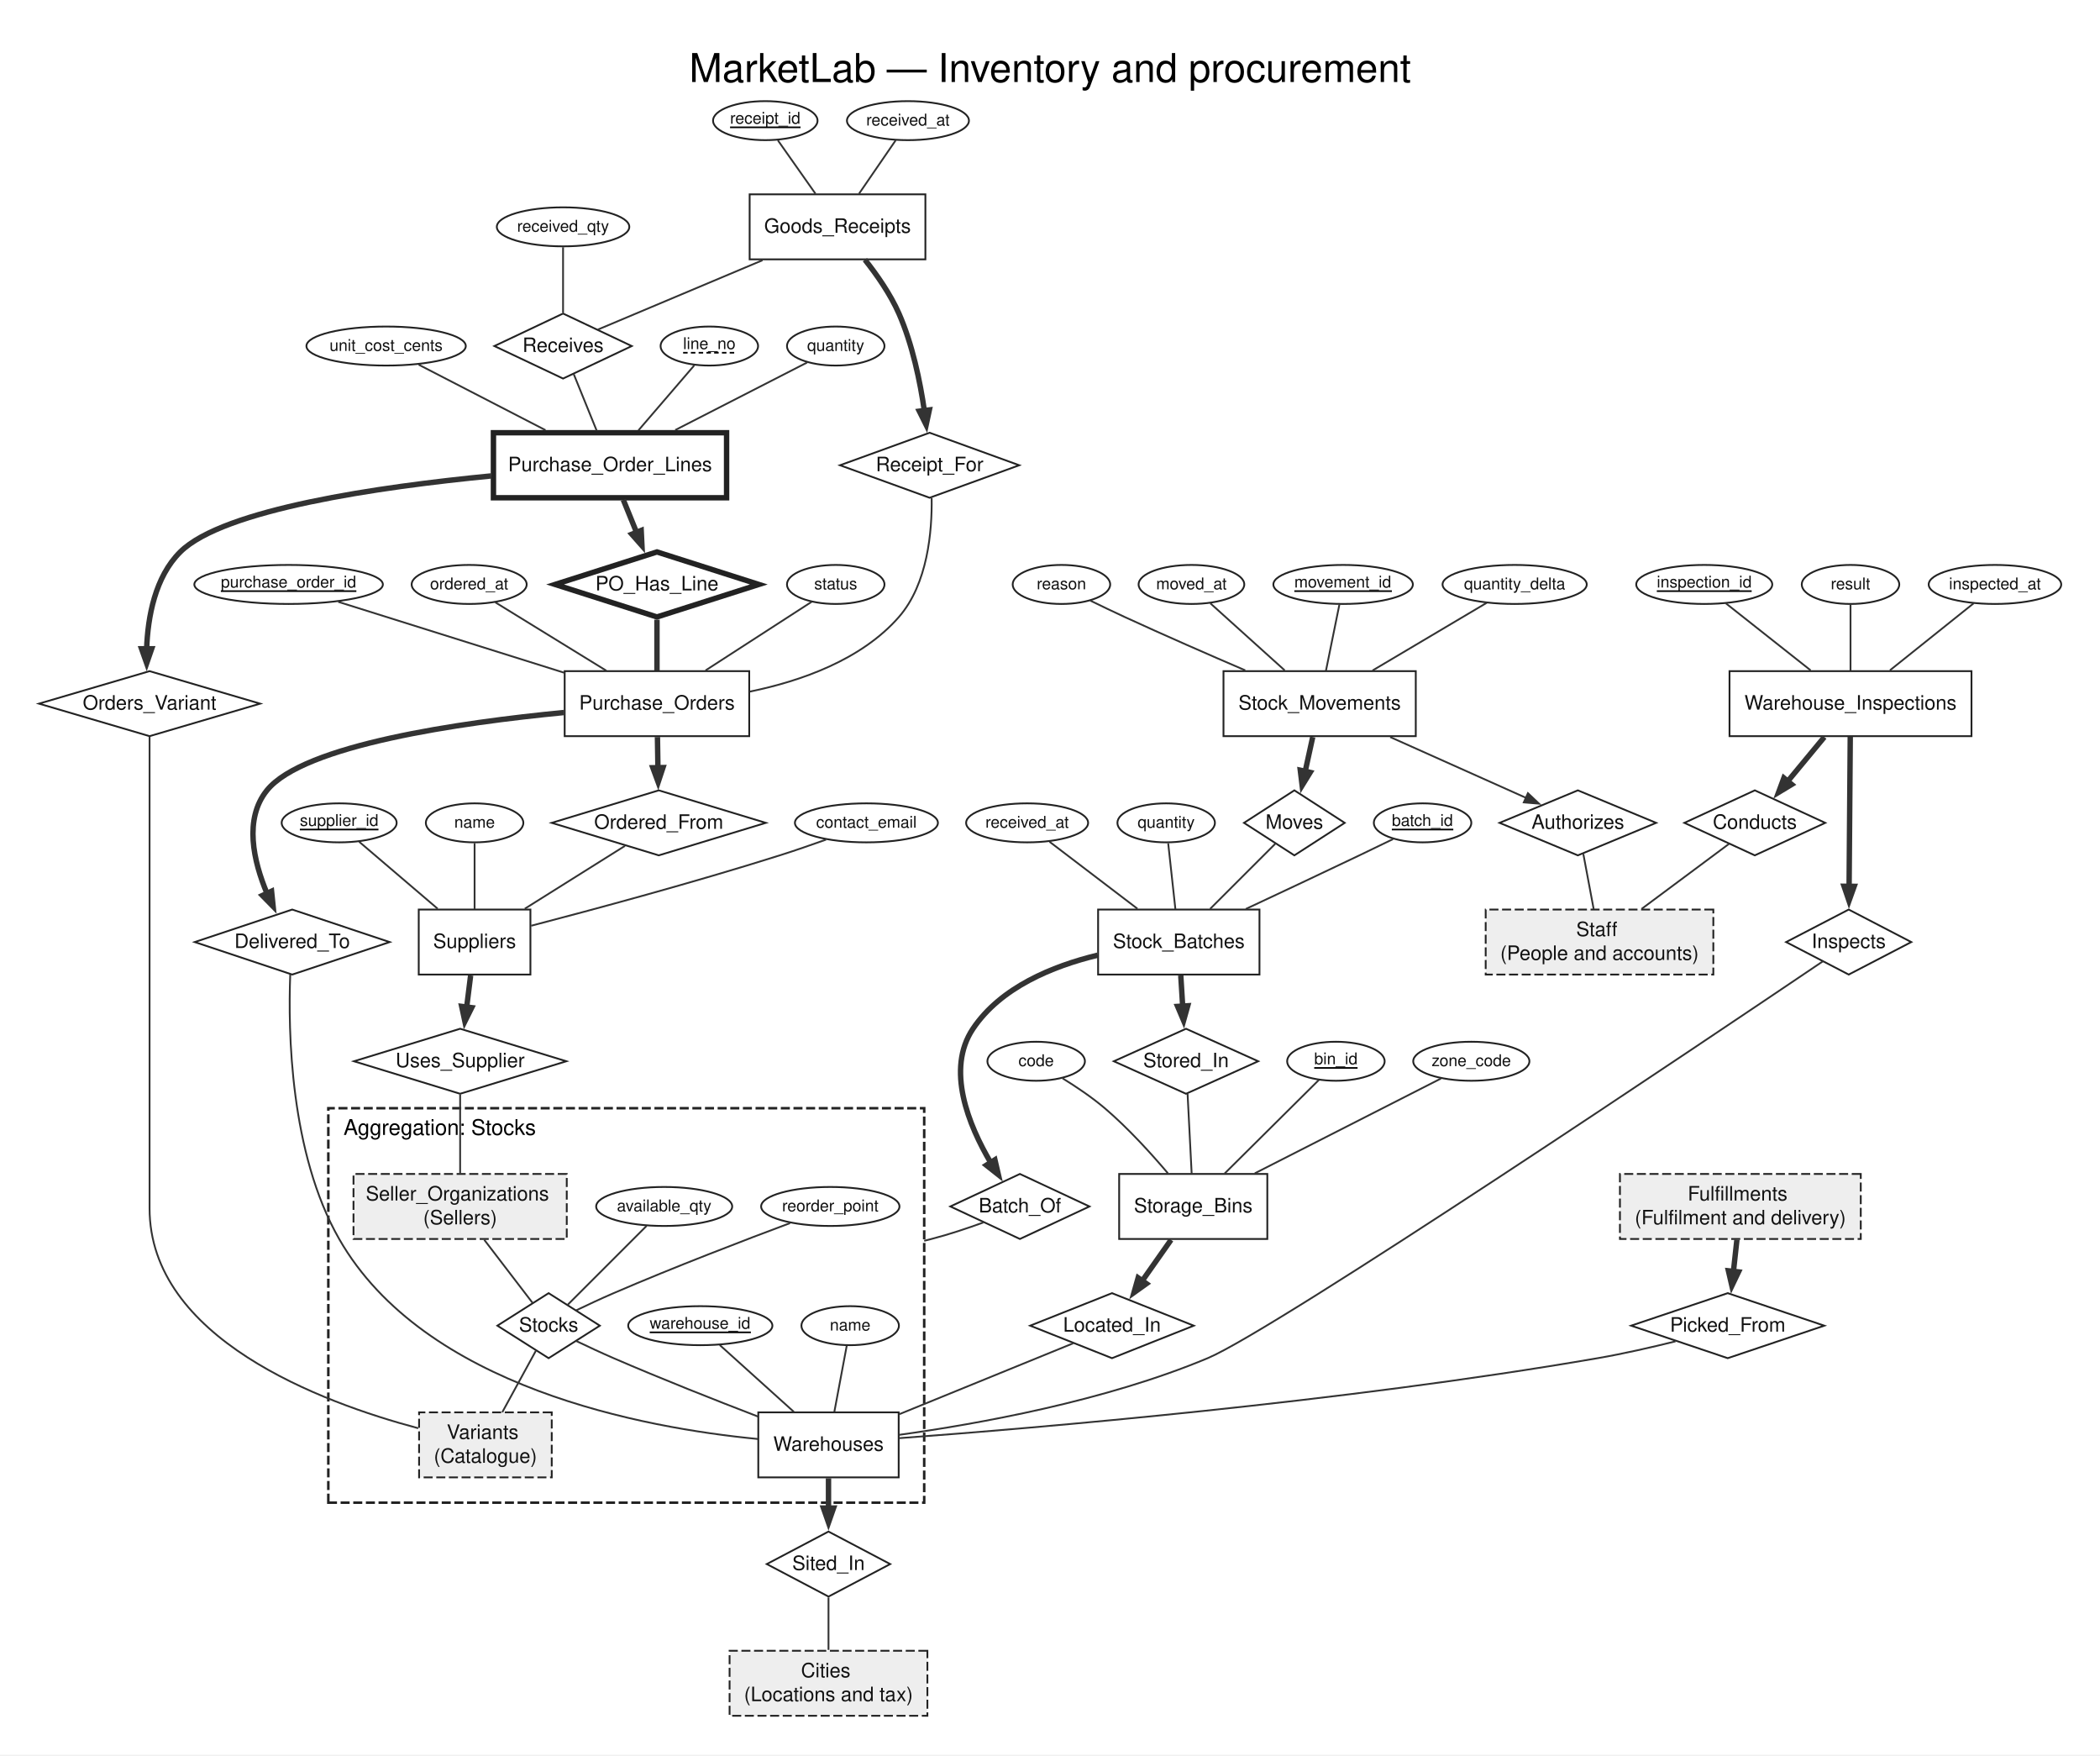
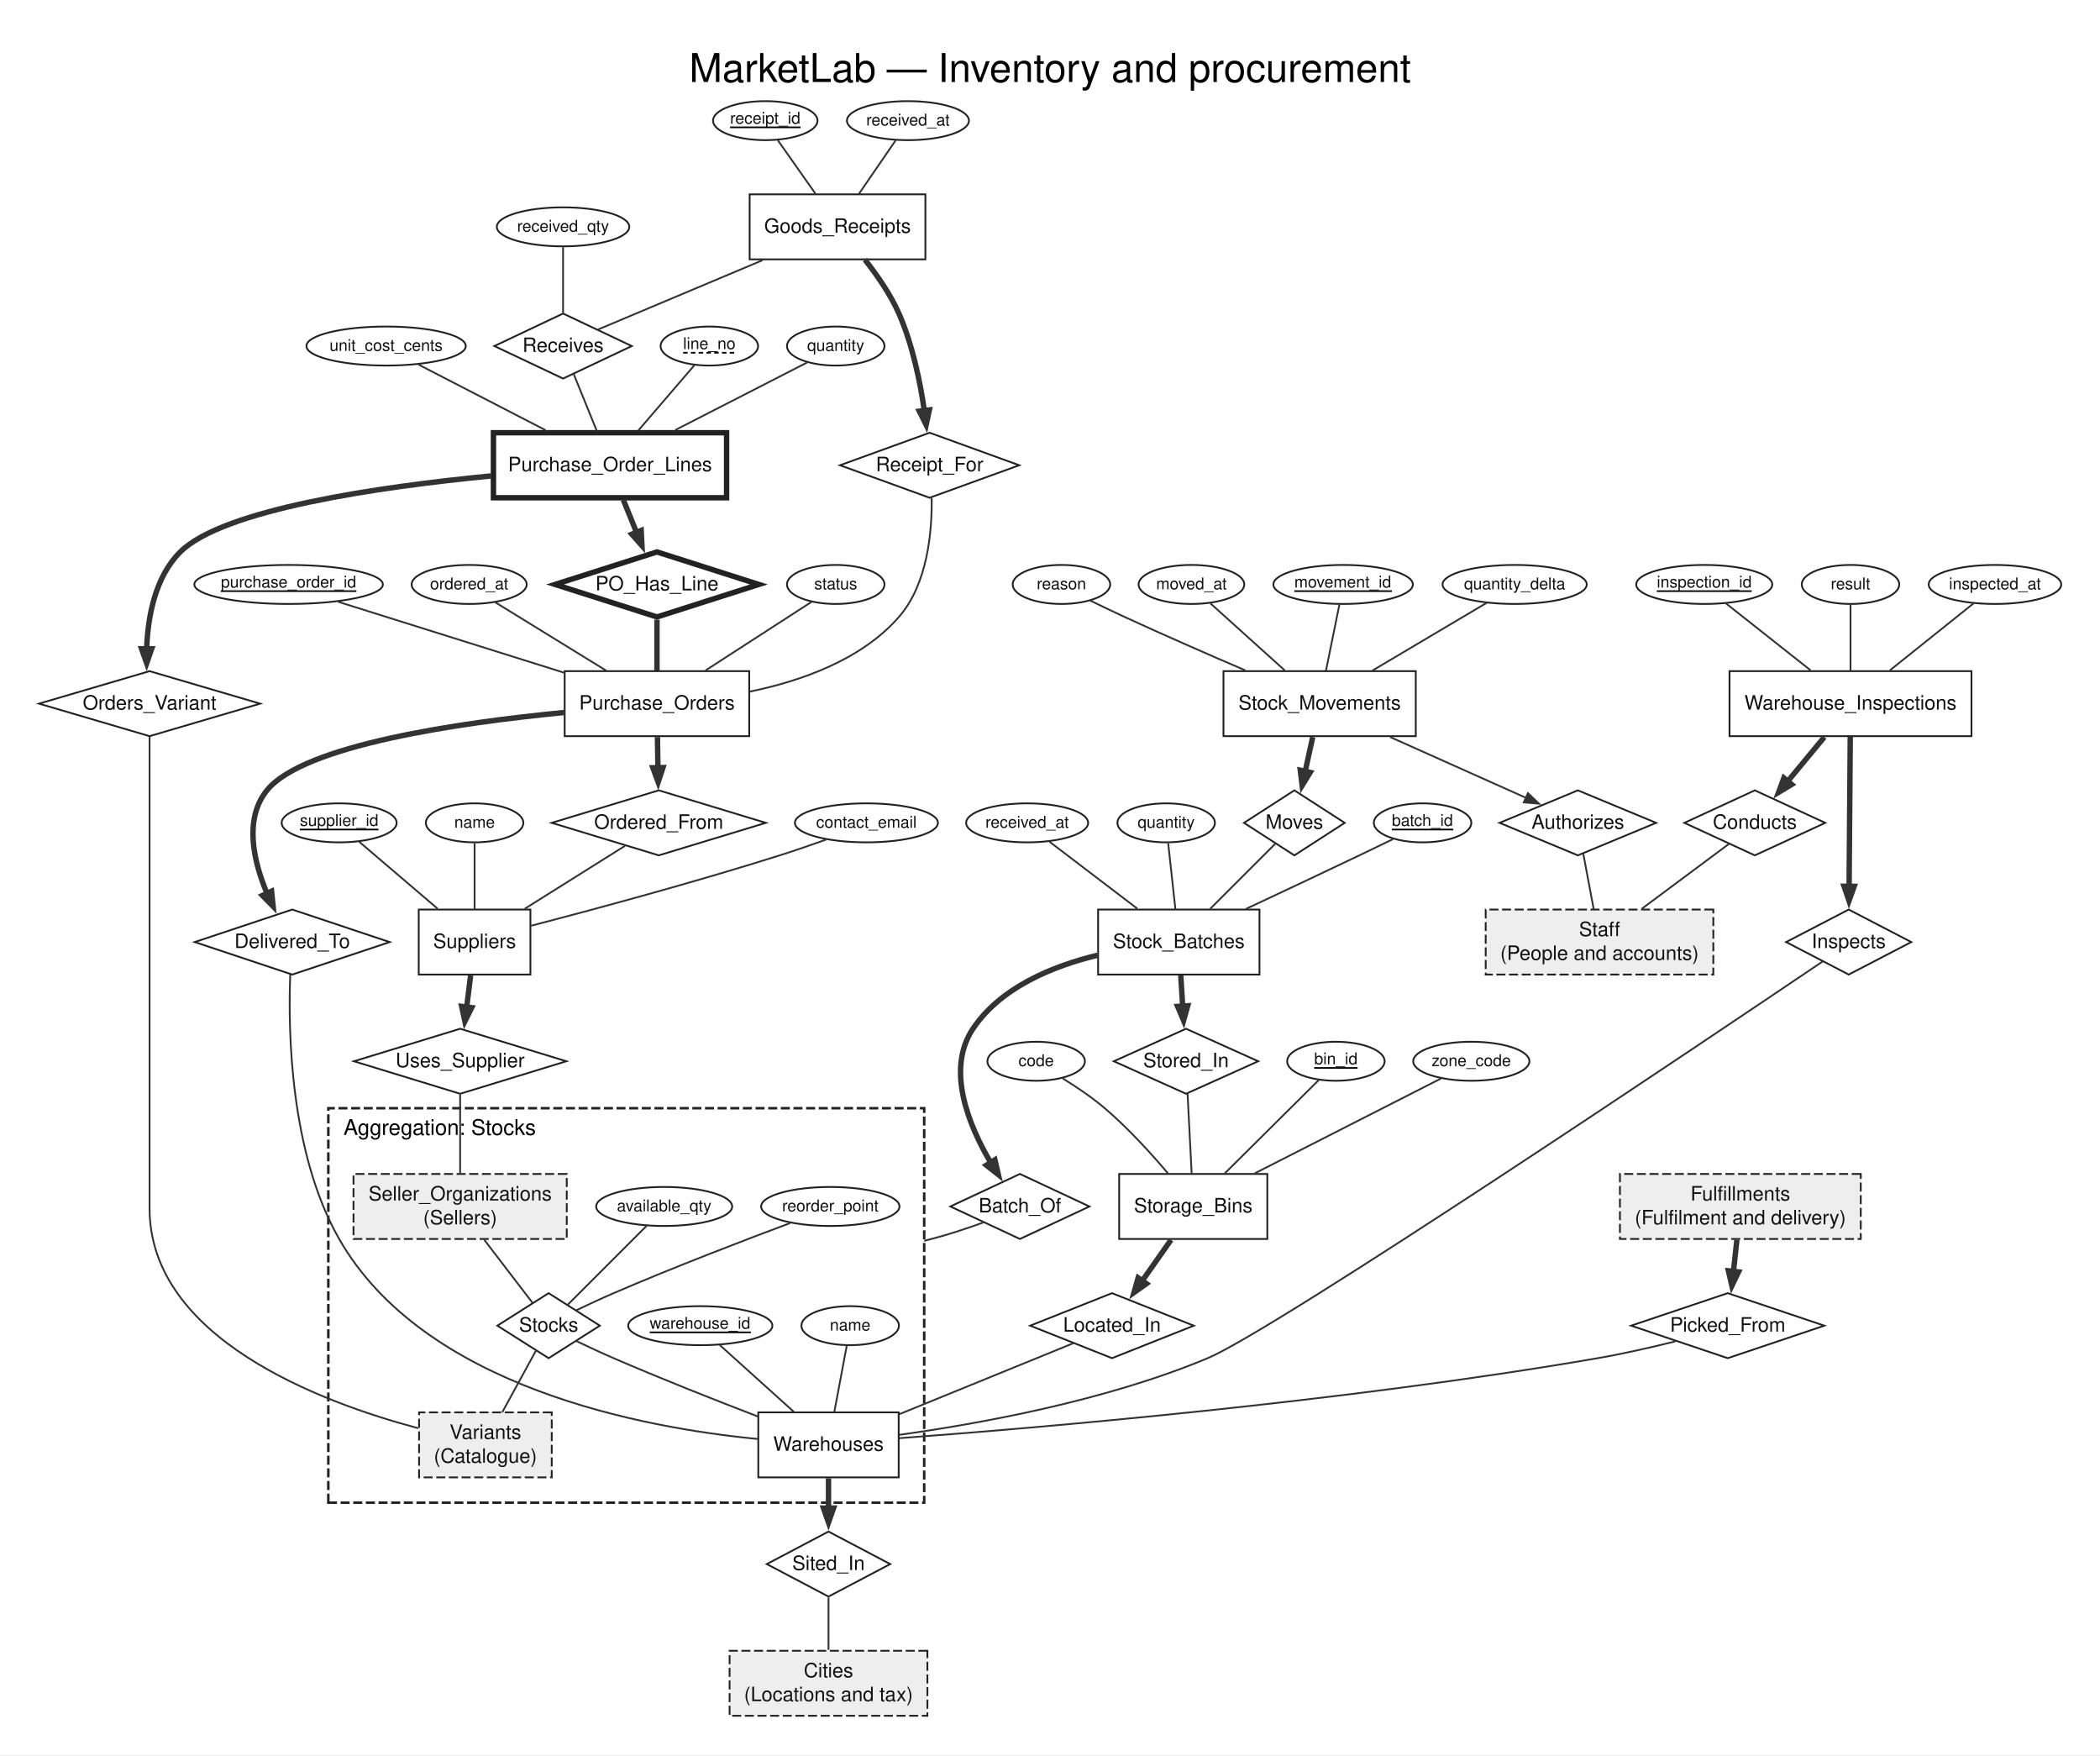
<svg xmlns="http://www.w3.org/2000/svg" width="1163pt" height="972pt" viewBox="0.00 0.00 1163.00 972.00">
  <g id="graph0" class="graph" transform="scale(1 1) rotate(0) translate(21.6 950)">
    <polygon fill="white" stroke="none" points="-21.6,21.6 -21.6,-950 1141.52,-950 1141.52,21.6 -21.6,21.6" />
    <text xml:space="preserve" text-anchor="middle" x="559.96" y="-904.6" font-family="Helvetica,sans-Serif" font-size="22.00">MarketLab — Inventory and procurement</text>
    <g id="clust1" class="cluster">
      <polygon fill="none" stroke="#222222" stroke-width="1.4" stroke-dasharray="5,2" points="160.23,-118 160.23,-336.4 490.23,-336.4 490.23,-118 160.23,-118" />
      <text xml:space="preserve" text-anchor="middle" x="221.92" y="-321.6" font-family="Helvetica,sans-Serif" font-size="12.00">Aggregation: Stocks</text>
    </g>
    <g id="node1" class="node">
      <polygon fill="#eeeeee" stroke="#222222" stroke-dasharray="5,2" points="492,-36 382.45,-36 382.45,0 492,0 492,-36" />
-       <text xml:space="preserve" text-anchor="middle" x="437.23" y="-21.3" font-family="Helvetica,sans-Serif" font-size="11.00" fill="#111111">Cities- </text>
+       <text xml:space="preserve" text-anchor="middle" x="437.23" y="-21.3" font-family="Helvetica,sans-Serif" font-size="11.00" fill="#111111">Cities</text>
      <text xml:space="preserve" text-anchor="middle" x="437.23" y="-8.1" font-family="Helvetica,sans-Serif" font-size="11.00" fill="#111111">(Locations and tax)</text>
    </g>
    <g id="node2" class="node">
      <polygon fill="#eeeeee" stroke="#222222" stroke-dasharray="5,2" points="1008.91,-300 875.54,-300 875.54,-264 1008.91,-264 1008.91,-300" />
-       <text xml:space="preserve" text-anchor="middle" x="942.23" y="-285.3" font-family="Helvetica,sans-Serif" font-size="11.00" fill="#111111">Fulfillments- </text>
+       <text xml:space="preserve" text-anchor="middle" x="942.23" y="-285.3" font-family="Helvetica,sans-Serif" font-size="11.00" fill="#111111">Fulfillments</text>
      <text xml:space="preserve" text-anchor="middle" x="942.23" y="-272.1" font-family="Helvetica,sans-Serif" font-size="11.00" fill="#111111">(Fulfilment and delivery)</text>
    </g>
    <g id="node58" class="node">
      <polygon fill="none" stroke="#222222" points="935.23,-234 881.74,-216 935.23,-198 988.71,-216 935.23,-234" />
      <text xml:space="preserve" text-anchor="middle" x="935.23" y="-212.7" font-family="Helvetica,sans-Serif" font-size="11.00" fill="#111111">Picked_From</text>
    </g>
    <g id="edge60" class="edge">
      <path fill="none" stroke="#333333" stroke-width="3" d="M940.31,-263.51C939.71,-257.97 939.02,-251.7 938.35,-245.59" />
      <polygon fill="#333333" stroke="#333333" stroke-width="3" points="941.19,-245.75 937.53,-238.1 935.62,-246.36 941.19,-245.75" />
    </g>
    <g id="node3" class="node">
      <polygon fill="none" stroke="#222222" points="490.89,-842.4 393.56,-842.4 393.56,-806.4 490.89,-806.4 490.89,-842.4" />
      <text xml:space="preserve" text-anchor="middle" x="442.23" y="-821.1" font-family="Helvetica,sans-Serif" font-size="11.00" fill="#111111">Goods_Receipts</text>
    </g>
    <g id="node55" class="node">
      <polygon fill="none" stroke="#222222" points="493.23,-710.4 443.6,-692.4 493.23,-674.4 542.85,-692.4 493.23,-710.4" />
      <text xml:space="preserve" text-anchor="middle" x="493.23" y="-689.1" font-family="Helvetica,sans-Serif" font-size="11.00" fill="#111111">Receipt_For</text>
    </g>
    <g id="edge54" class="edge">
      <path fill="none" stroke="#333333" stroke-width="3" d="M457.39,-806.2C464.1,-797.75 471.52,-787.09 476.23,-776.4 483.74,-759.29 487.99,-738.73 490.35,-722.34" />
      <polygon fill="#333333" stroke="#333333" stroke-width="3" points="493.09,-723.04 491.31,-714.76 487.53,-722.34 493.09,-723.04" />
    </g>
    <g id="node59" class="node">
      <polygon fill="none" stroke="#222222" points="290.23,-776.4 252.19,-758.4 290.23,-740.4 328.26,-758.4 290.23,-776.4" />
      <text xml:space="preserve" text-anchor="middle" x="290.23" y="-755.1" font-family="Helvetica,sans-Serif" font-size="11.00" fill="#111111">Receives</text>
    </g>
    <g id="edge63" class="edge">
      <path fill="none" stroke="#333333" d="M400.69,-805.91C370.98,-793.4 332.36,-777.14 309.53,-767.53" />
    </g>
    <g id="node4" class="node">
      <ellipse fill="none" stroke="#222222" cx="402.23" cy="-883.2" rx="28.93" ry="10.8" />
      <text xml:space="preserve" text-anchor="start" x="382.71" y="-881.5" font-family="Helvetica,sans-Serif" font-size="9.00" fill="#111111">receipt_id</text>
      <line x1="382.71" y1="-879.50" x2="421.75" y2="-879.50" stroke="black" stroke-width="0.9" />
    </g>
    <g id="edge1" class="edge">
      <path fill="none" stroke="#333333" d="M409.19,-872.31C414.92,-864.17 423.18,-852.44 430.01,-842.75" />
    </g>
    <g id="node5" class="node">
      <ellipse fill="none" stroke="#222222" cx="481.23" cy="-883.2" rx="33.78" ry="10.8" />
      <text xml:space="preserve" text-anchor="middle" x="481.23" y="-880.5" font-family="Helvetica,sans-Serif" font-size="9.00" fill="#111111">received_at</text>
    </g>
    <g id="edge2" class="edge">
      <path fill="none" stroke="#333333" d="M474.43,-872.31C468.85,-864.17 460.79,-852.44 454.14,-842.75" />
    </g>
    <g id="node6" class="node">
      <polygon fill="none" stroke="#222222" stroke-width="3" points="380.79,-710.4 251.67,-710.4 251.67,-674.4 380.79,-674.4 380.79,-710.4" />
      <text xml:space="preserve" text-anchor="middle" x="316.23" y="-689.1" font-family="Helvetica,sans-Serif" font-size="11.00" fill="#111111">Purchase_Order_Lines</text>
    </g>
    <g id="node53" class="node">
      <polygon fill="none" stroke="#222222" points="61.23,-578.4 0,-560.4 61.23,-542.4 122.45,-560.4 61.23,-578.4" />
      <text xml:space="preserve" text-anchor="middle" x="61.23" y="-557.1" font-family="Helvetica,sans-Serif" font-size="11.00" fill="#111111">Orders_Variant</text>
    </g>
    <g id="edge50" class="edge">
      <path fill="none" stroke="#333333" stroke-width="3" d="M250.43,-686.49C188.58,-680.49 102.06,-668.07 78.23,-644.4 64.27,-630.54 60.25,-608.51 59.6,-590.63" />
      <polygon fill="#333333" stroke="#333333" stroke-width="3" points="62.4,-590.79 59.63,-582.79 56.8,-590.78 62.4,-590.79" />
    </g>
    <g id="node54" class="node">
      <polygon fill="none" stroke="#222222" stroke-width="3" points="342.23,-644.4 285.82,-626.4 342.23,-608.4 398.63,-626.4 342.23,-644.4" />
      <text xml:space="preserve" text-anchor="middle" x="342.23" y="-623.1" font-family="Helvetica,sans-Serif" font-size="11.00" fill="#111111">PO_Has_Line</text>
    </g>
    <g id="edge52" class="edge">
      <path fill="none" stroke="#333333" stroke-width="3" d="M323.61,-673.23C325.91,-667.56 328.51,-661.16 331.02,-654.99" />
      <polygon fill="#333333" stroke="#333333" stroke-width="3" points="333.5,-656.32 333.92,-647.85 328.31,-654.21 333.5,-656.32" />
    </g>
    <g id="node7" class="node">
      <ellipse fill="none" stroke="#222222" cx="371.23" cy="-758.4" rx="27" ry="10.8" />
      <text xml:space="preserve" text-anchor="start" x="356.71" y="-756.7" font-family="Helvetica,sans-Serif" font-size="9.00" fill="#111111">line_no</text>
      <line x1="356.71" y1="-754.70" x2="385.75" y2="-754.70" stroke="black" stroke-width="0.9" stroke-dasharray="2.5,1.8" />
    </g>
    <g id="edge3" class="edge">
      <path fill="none" stroke="#333333" d="M362.87,-747.68C354.7,-738.17 342.04,-723.44 331.98,-711.73" />
    </g>
    <g id="node8" class="node">
      <ellipse fill="none" stroke="#222222" cx="441.23" cy="-758.4" rx="27" ry="10.8" />
      <text xml:space="preserve" text-anchor="middle" x="441.23" y="-755.7" font-family="Helvetica,sans-Serif" font-size="9.00" fill="#111111">quantity</text>
    </g>
    <g id="edge4" class="edge">
      <path fill="none" stroke="#333333" d="M425.39,-749.29C407.13,-739.94 376.52,-724.27 352.35,-711.89" />
    </g>
    <g id="node9" class="node">
      <ellipse fill="none" stroke="#222222" cx="192.23" cy="-758.4" rx="44.13" ry="10.8" />
      <text xml:space="preserve" text-anchor="middle" x="192.23" y="-755.7" font-family="Helvetica,sans-Serif" font-size="9.00" fill="#111111">unit_cost_cents</text>
    </g>
    <g id="edge5" class="edge">
      <path fill="none" stroke="#333333" d="M210.26,-748.09C228.59,-738.63 257.5,-723.71 280.5,-711.84" />
    </g>
    <g id="node10" class="node">
      <polygon fill="none" stroke="#222222" points="393.33,-578.4 291.12,-578.4 291.12,-542.4 393.33,-542.4 393.33,-578.4" />
      <text xml:space="preserve" text-anchor="middle" x="342.23" y="-557.1" font-family="Helvetica,sans-Serif" font-size="11.00" fill="#111111">Purchase_Orders</text>
    </g>
    <g id="node51" class="node">
      <polygon fill="none" stroke="#222222" points="140.23,-446.4 86.25,-428.4 140.23,-410.4 194.2,-428.4 140.23,-446.4" />
      <text xml:space="preserve" text-anchor="middle" x="140.23" y="-425.1" font-family="Helvetica,sans-Serif" font-size="11.00" fill="#111111">Delivered_To</text>
    </g>
    <g id="edge46" class="edge">
      <path fill="none" stroke="#333333" stroke-width="3" d="M290.63,-555.48C233.41,-549.94 146.48,-537.54 126.23,-512.4 113.41,-496.5 118.76,-473.22 126.26,-455.36" />
      <polygon fill="#333333" stroke="#333333" stroke-width="3" points="128.79,-456.56 129.66,-448.13 123.72,-454.18 128.79,-456.56" />
    </g>
    <g id="node52" class="node">
      <polygon fill="none" stroke="#222222" points="343.23,-512.4 283.94,-494.4 343.23,-476.4 402.51,-494.4 343.23,-512.4" />
      <text xml:space="preserve" text-anchor="middle" x="343.23" y="-491.1" font-family="Helvetica,sans-Serif" font-size="11.00" fill="#111111">Ordered_From</text>
    </g>
    <g id="edge48" class="edge">
      <path fill="none" stroke="#333333" stroke-width="3" d="M342.5,-541.91C342.58,-536.61 342.68,-530.62 342.77,-524.76" />
      <polygon fill="#333333" stroke="#333333" stroke-width="3" points="345.56,-525.01 342.89,-516.96 339.96,-524.92 345.56,-525.01" />
    </g>
    <g id="node11" class="node">
      <ellipse fill="none" stroke="#222222" cx="138.23" cy="-626.4" rx="52.21" ry="10.8" />
      <text xml:space="preserve" text-anchor="start" x="100.7" y="-624.7" font-family="Helvetica,sans-Serif" font-size="9.00" fill="#111111">purchase_order_id</text>
      <line x1="100.70" y1="-622.70" x2="175.76" y2="-622.70" stroke="black" stroke-width="0.9" />
    </g>
    <g id="edge6" class="edge">
      <path fill="none" stroke="#333333" d="M165.74,-616.77C197.71,-606.74 251.16,-589.97 290.88,-577.51" />
    </g>
    <g id="node12" class="node">
      <ellipse fill="none" stroke="#222222" cx="238.23" cy="-626.4" rx="31.85" ry="10.8" />
      <text xml:space="preserve" text-anchor="middle" x="238.23" y="-623.7" font-family="Helvetica,sans-Serif" font-size="9.00" fill="#111111">ordered_at</text>
    </g>
    <g id="edge7" class="edge">
      <path fill="none" stroke="#333333" d="M252.69,-616.5C268.54,-606.75 294.35,-590.86 314.2,-578.65" />
    </g>
    <g id="node13" class="node">
      <ellipse fill="none" stroke="#222222" cx="441.23" cy="-626.4" rx="27" ry="10.8" />
      <text xml:space="preserve" text-anchor="middle" x="441.23" y="-623.7" font-family="Helvetica,sans-Serif" font-size="9.00" fill="#111111">status</text>
    </g>
    <g id="edge8" class="edge">
      <path fill="none" stroke="#333333" d="M427.87,-616.77C412.88,-607.08 388.17,-591.1 369.13,-578.8" />
    </g>
    <g id="node14" class="node">
      <polygon fill="#eeeeee" stroke="#222222" stroke-dasharray="5,2" points="927.26,-446.4 801.19,-446.4 801.19,-410.4 927.26,-410.4 927.26,-446.4" />
-       <text xml:space="preserve" text-anchor="middle" x="864.23" y="-431.7" font-family="Helvetica,sans-Serif" font-size="11.00" fill="#111111">Staff- </text>
+       <text xml:space="preserve" text-anchor="middle" x="864.23" y="-431.7" font-family="Helvetica,sans-Serif" font-size="11.00" fill="#111111">Staff</text>
      <text xml:space="preserve" text-anchor="middle" x="864.23" y="-418.5" font-family="Helvetica,sans-Serif" font-size="11.00" fill="#111111">(People and accounts)</text>
    </g>
    <g id="node15" class="node">
      <polygon fill="none" stroke="#222222" points="675.91,-446.4 586.54,-446.4 586.54,-410.4 675.91,-410.4 675.91,-446.4" />
      <text xml:space="preserve" text-anchor="middle" x="631.23" y="-425.1" font-family="Helvetica,sans-Serif" font-size="11.00" fill="#111111">Stock_Batches</text>
    </g>
    <g id="node46" class="node">
      <polygon fill="none" stroke="#222222" points="635.23,-380.4 595.25,-362.4 635.23,-344.4 675.2,-362.4 635.23,-380.4" />
      <text xml:space="preserve" text-anchor="middle" x="635.23" y="-359.1" font-family="Helvetica,sans-Serif" font-size="11.00" fill="#111111">Stored_In</text>
    </g>
    <g id="edge36" class="edge">
      <path fill="none" stroke="#333333" stroke-width="3" d="M632.32,-409.91C632.65,-404.61 633.02,-398.62 633.39,-392.76" />
      <polygon fill="#333333" stroke="#333333" stroke-width="3" points="636.17,-393.12 633.88,-384.96 630.58,-392.77 636.17,-393.12" />
    </g>
    <g id="node47" class="node">
      <polygon fill="none" stroke="#222222" points="543.23,-300 504.71,-282 543.23,-264 581.74,-282 543.23,-300" />
      <text xml:space="preserve" text-anchor="middle" x="543.23" y="-278.7" font-family="Helvetica,sans-Serif" font-size="11.00" fill="#111111">Batch_Of</text>
    </g>
    <g id="edge38" class="edge">
      <path fill="none" stroke="#333333" stroke-width="3" d="M586.24,-421.12C561.41,-415.1 532.59,-403.35 517.23,-380.4 502.19,-357.94 514.75,-327.14 527.09,-306.23" />
      <polygon fill="#333333" stroke="#333333" stroke-width="3" points="529.39,-307.84 531.31,-299.58 524.66,-304.84 529.39,-307.84" />
    </g>
    <g id="node16" class="node">
      <ellipse fill="none" stroke="#222222" cx="766.23" cy="-494.4" rx="27" ry="10.8" />
      <text xml:space="preserve" text-anchor="start" x="749.21" y="-492.7" font-family="Helvetica,sans-Serif" font-size="9.00" fill="#111111">batch_id</text>
      <line x1="749.21" y1="-490.70" x2="783.25" y2="-490.70" stroke="black" stroke-width="0.9" />
    </g>
    <g id="edge9" class="edge">
      <path fill="none" stroke="#333333" d="M749.86,-485.4C743.99,-482.54 737.32,-479.31 731.23,-476.4 710.46,-466.48 687.18,-455.53 668.32,-446.7" />
    </g>
    <g id="node17" class="node">
      <ellipse fill="none" stroke="#222222" cx="547.23" cy="-494.4" rx="33.78" ry="10.8" />
      <text xml:space="preserve" text-anchor="middle" x="547.23" y="-491.7" font-family="Helvetica,sans-Serif" font-size="9.00" fill="#111111">received_at</text>
    </g>
    <g id="edge10" class="edge">
      <path fill="none" stroke="#333333" d="M559.62,-483.96C572.4,-474.22 592.62,-458.82 608.31,-446.86" />
    </g>
    <g id="node18" class="node">
      <ellipse fill="none" stroke="#222222" cx="624.23" cy="-494.4" rx="27" ry="10.8" />
      <text xml:space="preserve" text-anchor="middle" x="624.23" y="-491.7" font-family="Helvetica,sans-Serif" font-size="9.00" fill="#111111">quantity</text>
    </g>
    <g id="edge11" class="edge">
      <path fill="none" stroke="#333333" d="M625.35,-483.12C626.42,-473.29 628.06,-458.3 629.34,-446.65" />
    </g>
    <g id="node19" class="node">
      <polygon fill="none" stroke="#222222" points="762.47,-578.4 655.98,-578.4 655.98,-542.4 762.47,-542.4 762.47,-578.4" />
      <text xml:space="preserve" text-anchor="middle" x="709.23" y="-557.1" font-family="Helvetica,sans-Serif" font-size="11.00" fill="#111111">Stock_Movements</text>
    </g>
    <g id="node48" class="node">
      <polygon fill="none" stroke="#222222" points="852.23,-512.4 808.88,-494.4 852.23,-476.4 895.58,-494.4 852.23,-512.4" />
      <text xml:space="preserve" text-anchor="middle" x="852.23" y="-491.1" font-family="Helvetica,sans-Serif" font-size="11.00" fill="#111111">Authorizes</text>
    </g>
    <g id="edge40" class="edge">
      <path fill="none" stroke="#333333" d="M748.3,-541.91C772.14,-531.24 802.08,-517.84 823.69,-508.17" />
      <polygon fill="#333333" stroke="#333333" points="824.58,-510.84 830.73,-505.02 822.29,-505.73 824.58,-510.84" />
    </g>
    <g id="node49" class="node">
      <polygon fill="none" stroke="#222222" points="695.23,-512.4 667.34,-494.4 695.23,-476.4 723.11,-494.4 695.23,-512.4" />
      <text xml:space="preserve" text-anchor="middle" x="695.23" y="-491.1" font-family="Helvetica,sans-Serif" font-size="11.00" fill="#111111">Moves</text>
    </g>
    <g id="edge42" class="edge">
      <path fill="none" stroke="#333333" stroke-width="3" d="M705.4,-541.91C704.11,-536.03 702.65,-529.33 701.23,-522.87" />
      <polygon fill="#333333" stroke="#333333" stroke-width="3" points="703.99,-522.34 699.54,-515.12 698.51,-523.54 703.99,-522.34" />
    </g>
    <g id="node20" class="node">
      <ellipse fill="none" stroke="#222222" cx="722.23" cy="-626.4" rx="38.63" ry="10.8" />
      <text xml:space="preserve" text-anchor="start" x="695.21" y="-624.7" font-family="Helvetica,sans-Serif" font-size="9.00" fill="#111111">movement_id</text>
      <line x1="695.21" y1="-622.70" x2="749.25" y2="-622.70" stroke="black" stroke-width="0.9" />
    </g>
    <g id="edge12" class="edge">
      <path fill="none" stroke="#333333" d="M720.14,-615.12C718.14,-605.29 715.1,-590.3 712.73,-578.65" />
    </g>
    <g id="node21" class="node">
      <ellipse fill="none" stroke="#222222" cx="817.23" cy="-626.4" rx="39.93" ry="10.8" />
      <text xml:space="preserve" text-anchor="middle" x="817.23" y="-623.7" font-family="Helvetica,sans-Serif" font-size="9.00" fill="#111111">quantity_delta</text>
    </g>
    <g id="edge13" class="edge">
      <path fill="none" stroke="#333333" d="M801.75,-616.23C785.3,-606.48 758.91,-590.84 738.51,-578.75" />
    </g>
    <g id="node22" class="node">
      <ellipse fill="none" stroke="#222222" cx="566.23" cy="-626.4" rx="27" ry="10.8" />
      <text xml:space="preserve" text-anchor="middle" x="566.23" y="-623.7" font-family="Helvetica,sans-Serif" font-size="9.00" fill="#111111">reason</text>
    </g>
    <g id="edge14" class="edge">
      <path fill="none" stroke="#333333" d="M582.19,-617.47C588.14,-614.56 594.97,-611.28 601.23,-608.4 623.14,-598.31 647.8,-587.54 668.02,-578.85" />
    </g>
    <g id="node23" class="node">
      <ellipse fill="none" stroke="#222222" cx="638.23" cy="-626.4" rx="29.26" ry="10.8" />
      <text xml:space="preserve" text-anchor="middle" x="638.23" y="-623.7" font-family="Helvetica,sans-Serif" font-size="9.00" fill="#111111">moved_at</text>
    </g>
    <g id="edge15" class="edge">
      <path fill="none" stroke="#333333" d="M648.7,-615.96C659.5,-606.22 676.59,-590.82 689.86,-578.86" />
    </g>
    <g id="node24" class="node">
      <polygon fill="none" stroke="#222222" points="680.25,-300 598.2,-300 598.2,-264 680.25,-264 680.25,-300" />
      <text xml:space="preserve" text-anchor="middle" x="639.23" y="-278.7" font-family="Helvetica,sans-Serif" font-size="11.00" fill="#111111">Storage_Bins</text>
    </g>
    <g id="node45" class="node">
      <polygon fill="none" stroke="#222222" points="594.23,-234 548.93,-216 594.23,-198 639.52,-216 594.23,-234" />
      <text xml:space="preserve" text-anchor="middle" x="594.23" y="-212.7" font-family="Helvetica,sans-Serif" font-size="11.00" fill="#111111">Located_In</text>
    </g>
    <g id="edge34" class="edge">
      <path fill="none" stroke="#333333" stroke-width="3" d="M626.93,-263.51C621.98,-256.47 616.19,-248.23 610.87,-240.67" />
      <polygon fill="#333333" stroke="#333333" stroke-width="3" points="613.3,-239.26 606.41,-234.33 608.72,-242.48 613.3,-239.26" />
    </g>
    <g id="node25" class="node">
      <ellipse fill="none" stroke="#222222" cx="718.23" cy="-362.4" rx="27" ry="10.8" />
      <text xml:space="preserve" text-anchor="start" x="706.22" y="-360.7" font-family="Helvetica,sans-Serif" font-size="9.00" fill="#111111">bin_id</text>
      <line x1="706.22" y1="-358.70" x2="730.24" y2="-358.70" stroke="black" stroke-width="0.9" />
    </g>
    <g id="edge16" class="edge">
      <path fill="none" stroke="#333333" d="M708.85,-352.1C696.02,-339.36 672.74,-316.26 656.65,-300.29" />
    </g>
    <g id="node26" class="node">
      <ellipse fill="none" stroke="#222222" cx="793.23" cy="-362.4" rx="32.17" ry="10.8" />
      <text xml:space="preserve" text-anchor="middle" x="793.23" y="-359.7" font-family="Helvetica,sans-Serif" font-size="9.00" fill="#111111">zone_code</text>
    </g>
    <g id="edge17" class="edge">
      <path fill="none" stroke="#333333" d="M776.45,-352.86C751.82,-340.32 705.32,-316.65 673.33,-300.36" />
    </g>
    <g id="node27" class="node">
      <ellipse fill="none" stroke="#222222" cx="552.23" cy="-362.4" rx="27" ry="10.8" />
      <text xml:space="preserve" text-anchor="middle" x="552.23" y="-359.7" font-family="Helvetica,sans-Serif" font-size="9.00" fill="#111111">code</text>
    </g>
    <g id="edge18" class="edge">
      <path fill="none" stroke="#333333" d="M566.89,-352.93C574.21,-348.42 583.01,-342.54 590.23,-336.4 603.07,-325.47 615.89,-311.35 625.19,-300.38" />
    </g>
    <g id="node28" class="node">
      <polygon fill="none" stroke="#222222" points="272.15,-446.4 210.3,-446.4 210.3,-410.4 272.15,-410.4 272.15,-446.4" />
      <text xml:space="preserve" text-anchor="middle" x="241.23" y="-425.1" font-family="Helvetica,sans-Serif" font-size="11.00" fill="#111111">Suppliers</text>
    </g>
    <g id="node50" class="node">
      <polygon fill="none" stroke="#222222" points="233.23,-380.4 174.41,-362.4 233.23,-344.4 292.04,-362.4 233.23,-380.4" />
      <text xml:space="preserve" text-anchor="middle" x="233.23" y="-359.1" font-family="Helvetica,sans-Serif" font-size="11.00" fill="#111111">Uses_Supplier</text>
    </g>
    <g id="edge44" class="edge">
      <path fill="none" stroke="#333333" stroke-width="3" d="M239.04,-409.91C238.35,-404.37 237.56,-398.1 236.8,-391.99" />
      <polygon fill="#333333" stroke="#333333" stroke-width="3" points="239.63,-392.08 235.86,-384.49 234.08,-392.78 239.63,-392.08" />
    </g>
    <g id="node29" class="node">
      <ellipse fill="none" stroke="#222222" cx="166.23" cy="-494.4" rx="31.84" ry="10.8" />
      <text xml:space="preserve" text-anchor="start" x="144.46" y="-492.7" font-family="Helvetica,sans-Serif" font-size="9.00" fill="#111111">supplier_id</text>
      <line x1="144.46" y1="-490.70" x2="188.00" y2="-490.70" stroke="black" stroke-width="0.9" />
    </g>
    <g id="edge19" class="edge">
      <path fill="none" stroke="#333333" d="M177.29,-483.96C188.7,-474.22 206.75,-458.82 220.77,-446.86" />
    </g>
    <g id="node30" class="node">
      <ellipse fill="none" stroke="#222222" cx="241.23" cy="-494.4" rx="27" ry="10.8" />
      <text xml:space="preserve" text-anchor="middle" x="241.23" y="-491.7" font-family="Helvetica,sans-Serif" font-size="9.00" fill="#111111">name</text>
    </g>
    <g id="edge20" class="edge">
      <path fill="none" stroke="#333333" d="M241.23,-483.12C241.23,-473.29 241.23,-458.3 241.23,-446.65" />
    </g>
    <g id="node31" class="node">
      <ellipse fill="none" stroke="#222222" cx="458.23" cy="-494.4" rx="39.6" ry="10.8" />
      <text xml:space="preserve" text-anchor="middle" x="458.23" y="-491.7" font-family="Helvetica,sans-Serif" font-size="9.00" fill="#111111">contact_email</text>
    </g>
    <g id="edge21" class="edge">
      <path fill="none" stroke="#333333" d="M435.87,-485.12C427.82,-482.24 418.66,-479.06 410.23,-476.4 362.6,-461.36 306.64,-446.3 272.56,-437.42" />
    </g>
    <g id="node32" class="node">
      <polygon fill="none" stroke="#222222" points="1070.23,-578.4 936.22,-578.4 936.22,-542.4 1070.23,-542.4 1070.23,-578.4" />
      <text xml:space="preserve" text-anchor="middle" x="1003.23" y="-557.1" font-family="Helvetica,sans-Serif" font-size="11.00" fill="#111111">Warehouse_Inspections</text>
    </g>
    <g id="node56" class="node">
      <polygon fill="none" stroke="#222222" points="950.23,-512.4 911.22,-494.4 950.23,-476.4 989.23,-494.4 950.23,-512.4" />
      <text xml:space="preserve" text-anchor="middle" x="950.23" y="-491.1" font-family="Helvetica,sans-Serif" font-size="11.00" fill="#111111">Conducts</text>
    </g>
    <g id="edge56" class="edge">
      <path fill="none" stroke="#333333" stroke-width="3" d="M988.74,-541.91C982.45,-534.31 975.01,-525.33 968.36,-517.29" />
      <polygon fill="#333333" stroke="#333333" stroke-width="3" points="970.65,-515.67 963.39,-511.29 966.33,-519.24 970.65,-515.67" />
    </g>
    <g id="node57" class="node">
      <polygon fill="none" stroke="#222222" points="1002.23,-446.4 967.57,-428.4 1002.23,-410.4 1036.88,-428.4 1002.23,-446.4" />
      <text xml:space="preserve" text-anchor="middle" x="1002.23" y="-425.1" font-family="Helvetica,sans-Serif" font-size="11.00" fill="#111111">Inspects</text>
    </g>
    <g id="edge58" class="edge">
      <path fill="none" stroke="#333333" stroke-width="3" d="M1003.09,-542.14C1002.93,-520.96 1002.65,-484.73 1002.45,-459.06" />
      <polygon fill="#333333" stroke="#333333" stroke-width="3" points="1005.26,-459.25 1002.39,-451.27 999.66,-459.3 1005.26,-459.25" />
    </g>
    <g id="node33" class="node">
      <ellipse fill="none" stroke="#222222" cx="922.23" cy="-626.4" rx="37.67" ry="10.8" />
      <text xml:space="preserve" text-anchor="start" x="895.96" y="-624.7" font-family="Helvetica,sans-Serif" font-size="9.00" fill="#111111">inspection_id</text>
      <line x1="895.96" y1="-622.70" x2="948.50" y2="-622.70" stroke="black" stroke-width="0.9" />
    </g>
    <g id="edge22" class="edge">
      <path fill="none" stroke="#333333" d="M934.18,-615.96C946.5,-606.22 965.99,-590.82 981.13,-578.86" />
    </g>
    <g id="node34" class="node">
      <ellipse fill="none" stroke="#222222" cx="1003.23" cy="-626.4" rx="27" ry="10.8" />
      <text xml:space="preserve" text-anchor="middle" x="1003.23" y="-623.7" font-family="Helvetica,sans-Serif" font-size="9.00" fill="#111111">result</text>
    </g>
    <g id="edge23" class="edge">
      <path fill="none" stroke="#333333" d="M1003.23,-615.12C1003.23,-605.29 1003.23,-590.3 1003.23,-578.65" />
    </g>
    <g id="node35" class="node">
      <ellipse fill="none" stroke="#222222" cx="1083.23" cy="-626.4" rx="36.7" ry="10.8" />
      <text xml:space="preserve" text-anchor="middle" x="1083.23" y="-623.7" font-family="Helvetica,sans-Serif" font-size="9.00" fill="#111111">inspected_at</text>
    </g>
    <g id="edge24" class="edge">
      <path fill="none" stroke="#333333" d="M1071.42,-615.96C1059.25,-606.22 1040,-590.82 1025.05,-578.86" />
    </g>
    <g id="node36" class="node">
      <polygon fill="#eeeeee" stroke="#222222" stroke-dasharray="5,2" points="292.28,-300 174.17,-300 174.17,-264 292.28,-264 292.28,-300" />
-       <text xml:space="preserve" text-anchor="middle" x="233.23" y="-285.3" font-family="Helvetica,sans-Serif" font-size="11.00" fill="#111111">Seller_Organizations- </text>
+       <text xml:space="preserve" text-anchor="middle" x="233.23" y="-285.3" font-family="Helvetica,sans-Serif" font-size="11.00" fill="#111111">Seller_Organizations</text>
      <text xml:space="preserve" text-anchor="middle" x="233.23" y="-272.1" font-family="Helvetica,sans-Serif" font-size="11.00" fill="#111111">(Sellers)</text>
    </g>
    <g id="node41" class="node">
      <polygon fill="none" stroke="#222222" points="282.23,-234 253.86,-216 282.23,-198 310.59,-216 282.23,-234" />
      <text xml:space="preserve" text-anchor="middle" x="282.23" y="-212.7" font-family="Helvetica,sans-Serif" font-size="11.00" fill="#111111">Stocks</text>
    </g>
    <g id="edge29" class="edge">
      <path fill="none" stroke="#333333" d="M246.61,-263.51C255.12,-252.41 265.88,-238.35 273.34,-228.61" />
    </g>
    <g id="node37" class="node">
      <polygon fill="#eeeeee" stroke="#222222" stroke-dasharray="5,2" points="283.96,-168 210.49,-168 210.49,-132 283.96,-132 283.96,-168" />
-       <text xml:space="preserve" text-anchor="middle" x="247.23" y="-153.3" font-family="Helvetica,sans-Serif" font-size="11.00" fill="#111111">Variants- </text>
+       <text xml:space="preserve" text-anchor="middle" x="247.23" y="-153.3" font-family="Helvetica,sans-Serif" font-size="11.00" fill="#111111">Variants</text>
      <text xml:space="preserve" text-anchor="middle" x="247.23" y="-140.1" font-family="Helvetica,sans-Serif" font-size="11.00" fill="#111111">(Catalogue)</text>
    </g>
    <g id="node38" class="node">
      <polygon fill="none" stroke="#222222" points="476.1,-168 398.35,-168 398.35,-132 476.1,-132 476.1,-168" />
      <text xml:space="preserve" text-anchor="middle" x="437.23" y="-146.7" font-family="Helvetica,sans-Serif" font-size="11.00" fill="#111111">Warehouses</text>
    </g>
    <g id="node44" class="node">
      <polygon fill="none" stroke="#222222" points="437.23,-102 403.05,-84 437.23,-66 471.4,-84 437.23,-102" />
      <text xml:space="preserve" text-anchor="middle" x="437.23" y="-80.7" font-family="Helvetica,sans-Serif" font-size="11.00" fill="#111111">Sited_In</text>
    </g>
    <g id="edge32" class="edge">
      <path fill="none" stroke="#333333" stroke-width="3" d="M437.23,-131.51C437.23,-126.29 437.23,-120.42 437.23,-114.64" />
      <polygon fill="#333333" stroke="#333333" stroke-width="3" points="440.03,-115.01 437.23,-107.01 434.43,-115.01 440.03,-115.01" />
    </g>
    <g id="node39" class="node">
      <ellipse fill="none" stroke="#222222" cx="366.23" cy="-216" rx="39.93" ry="10.8" />
      <text xml:space="preserve" text-anchor="start" x="338.21" y="-214.3" font-family="Helvetica,sans-Serif" font-size="9.00" fill="#111111">warehouse_id</text>
      <line x1="338.21" y1="-212.30" x2="394.25" y2="-212.30" stroke="black" stroke-width="0.9" />
    </g>
    <g id="edge25" class="edge">
      <path fill="none" stroke="#333333" d="M377.01,-205.28C387.87,-195.49 404.86,-180.17 418.03,-168.3" />
    </g>
    <g id="node40" class="node">
      <ellipse fill="none" stroke="#222222" cx="449.23" cy="-216" rx="27" ry="10.8" />
      <text xml:space="preserve" text-anchor="middle" x="449.23" y="-213.3" font-family="Helvetica,sans-Serif" font-size="9.00" fill="#111111">name</text>
    </g>
    <g id="edge26" class="edge">
      <path fill="none" stroke="#333333" d="M447.35,-205C445.52,-195.23 442.69,-180.15 440.49,-168.4" />
    </g>
    <g id="edge30" class="edge">
      <path fill="none" stroke="#333333" d="M275.14,-202.05C269.79,-192.26 262.39,-178.73 256.56,-168.06" />
    </g>
    <g id="edge31" class="edge">
      <path fill="none" stroke="#333333" d="M297.54,-207.5C303.9,-204.46 311.38,-200.97 318.23,-198 344.62,-186.57 374.76,-174.68 398.11,-165.71" />
    </g>
    <g id="node42" class="node">
      <ellipse fill="none" stroke="#222222" cx="346.23" cy="-282" rx="37.67" ry="10.8" />
      <text xml:space="preserve" text-anchor="middle" x="346.23" y="-279.3" font-family="Helvetica,sans-Serif" font-size="9.00" fill="#111111">available_qty</text>
    </g>
    <g id="edge27" class="edge">
      <path fill="none" stroke="#333333" d="M336.51,-271.28C324.76,-259.53 305.05,-239.83 292.89,-227.67" />
    </g>
    <g id="node43" class="node">
      <ellipse fill="none" stroke="#222222" cx="438.23" cy="-282" rx="38.31" ry="10.8" />
      <text xml:space="preserve" text-anchor="middle" x="438.23" y="-279.3" font-family="Helvetica,sans-Serif" font-size="9.00" fill="#111111">reorder_point</text>
    </g>
    <g id="edge28" class="edge">
      <path fill="none" stroke="#333333" d="M415.92,-272.78C391.69,-263.73 351.92,-248.53 318.23,-234 311.37,-231.04 303.89,-227.56 297.54,-224.51" />
    </g>
    <g id="edge33" class="edge">
      <path fill="none" stroke="#333333" d="M437.23,-65.51C437.23,-56.48 437.23,-45.49 437.23,-36.47" />
    </g>
    <g id="edge35" class="edge">
      <path fill="none" stroke="#333333" d="M572.72,-206.24C548.03,-196.17 507.02,-179.45 476.57,-167.04" />
    </g>
    <g id="edge37" class="edge">
      <path fill="none" stroke="#333333" d="M636.09,-344.39C636.76,-331.33 637.68,-313.37 638.35,-300.25" />
    </g>
    <g id="edge39" class="edge">
      <path fill="none" stroke="#333333" d="M522.95,-273.12C514.21,-269.95 503.82,-266.46 494.23,-264 492.87,-263.65 491.54,-263.32 490.22,-262.99" />
    </g>
    <g id="edge41" class="edge">
      <path fill="none" stroke="#333333" d="M855.25,-477.25C857,-467.92 859.2,-456.18 860.99,-446.67" />
    </g>
    <g id="edge43" class="edge">
      <path fill="none" stroke="#333333" d="M684.66,-482.83C674.86,-473.03 660.1,-458.27 648.57,-446.75" />
    </g>
    <g id="edge45" class="edge">
      <path fill="none" stroke="#333333" d="M233.23,-344C233.23,-331.01 233.23,-313.33 233.23,-300.35" />
    </g>
    <g id="edge47" class="edge">
      <path fill="none" stroke="#333333" d="M139.14,-410.36C137.92,-379.14 138.99,-311.63 166.23,-264 213.29,-181.69 335.02,-159.34 398.08,-153.26" />
    </g>
    <g id="edge49" class="edge">
      <path fill="none" stroke="#333333" d="M324.52,-481.66C308.99,-471.92 286.68,-457.92 269.05,-446.86" />
    </g>
    <g id="edge51" class="edge">
      <path fill="none" stroke="#333333" d="M61.23,-542.16C61.23,-517.26 61.23,-469.8 61.23,-429.4 61.23,-429.4 61.23,-429.4 61.23,-281 61.23,-209.1 155.75,-173.65 210.03,-159.21" />
    </g>
    <g id="edge53" class="edge">
      <path fill="none" stroke="#333333" stroke-width="3" d="M342.23,-606.89C342.23,-598.03 342.23,-587.48 342.23,-578.77" />
    </g>
    <g id="edge55" class="edge">
      <path fill="none" stroke="#333333" d="M494.36,-674.32C494.64,-655.88 492.19,-626.68 476.23,-608.4 455.47,-584.63 421.97,-572.88 393.66,-567.07" />
    </g>
    <g id="edge57" class="edge">
      <path fill="none" stroke="#333333" d="M936.02,-482.83C922.86,-473.03 903.02,-458.27 887.53,-446.75" />
    </g>
    <g id="edge59" class="edge">
      <path fill="none" stroke="#333333" d="M987.93,-417.74C926.33,-376.15 684.95,-213.82 647.23,-198 590.37,-174.17 519.57,-161.53 476.42,-155.56" />
    </g>
    <g id="edge61" class="edge">
      <path fill="none" stroke="#333333" d="M906.31,-207.32C893.23,-204.07 877.53,-200.47 863.23,-198 721.89,-173.61 551.89,-159.3 476.51,-153.72" />
    </g>
    <g id="edge64" class="edge">
      <path fill="none" stroke="#333333" d="M296.13,-742.88C299.9,-733.58 304.83,-721.45 308.86,-711.53" />
    </g>
    <g id="node60" class="node">
      <ellipse fill="none" stroke="#222222" cx="290.23" cy="-824.4" rx="36.69" ry="10.8" />
      <text xml:space="preserve" text-anchor="middle" x="290.23" y="-821.7" font-family="Helvetica,sans-Serif" font-size="9.00" fill="#111111">received_qty</text>
    </g>
    <g id="edge62" class="edge">
      <path fill="none" stroke="#333333" d="M290.23,-813.12C290.23,-803.36 290.23,-788.52 290.23,-776.9" />
    </g>
  </g>
</svg>
